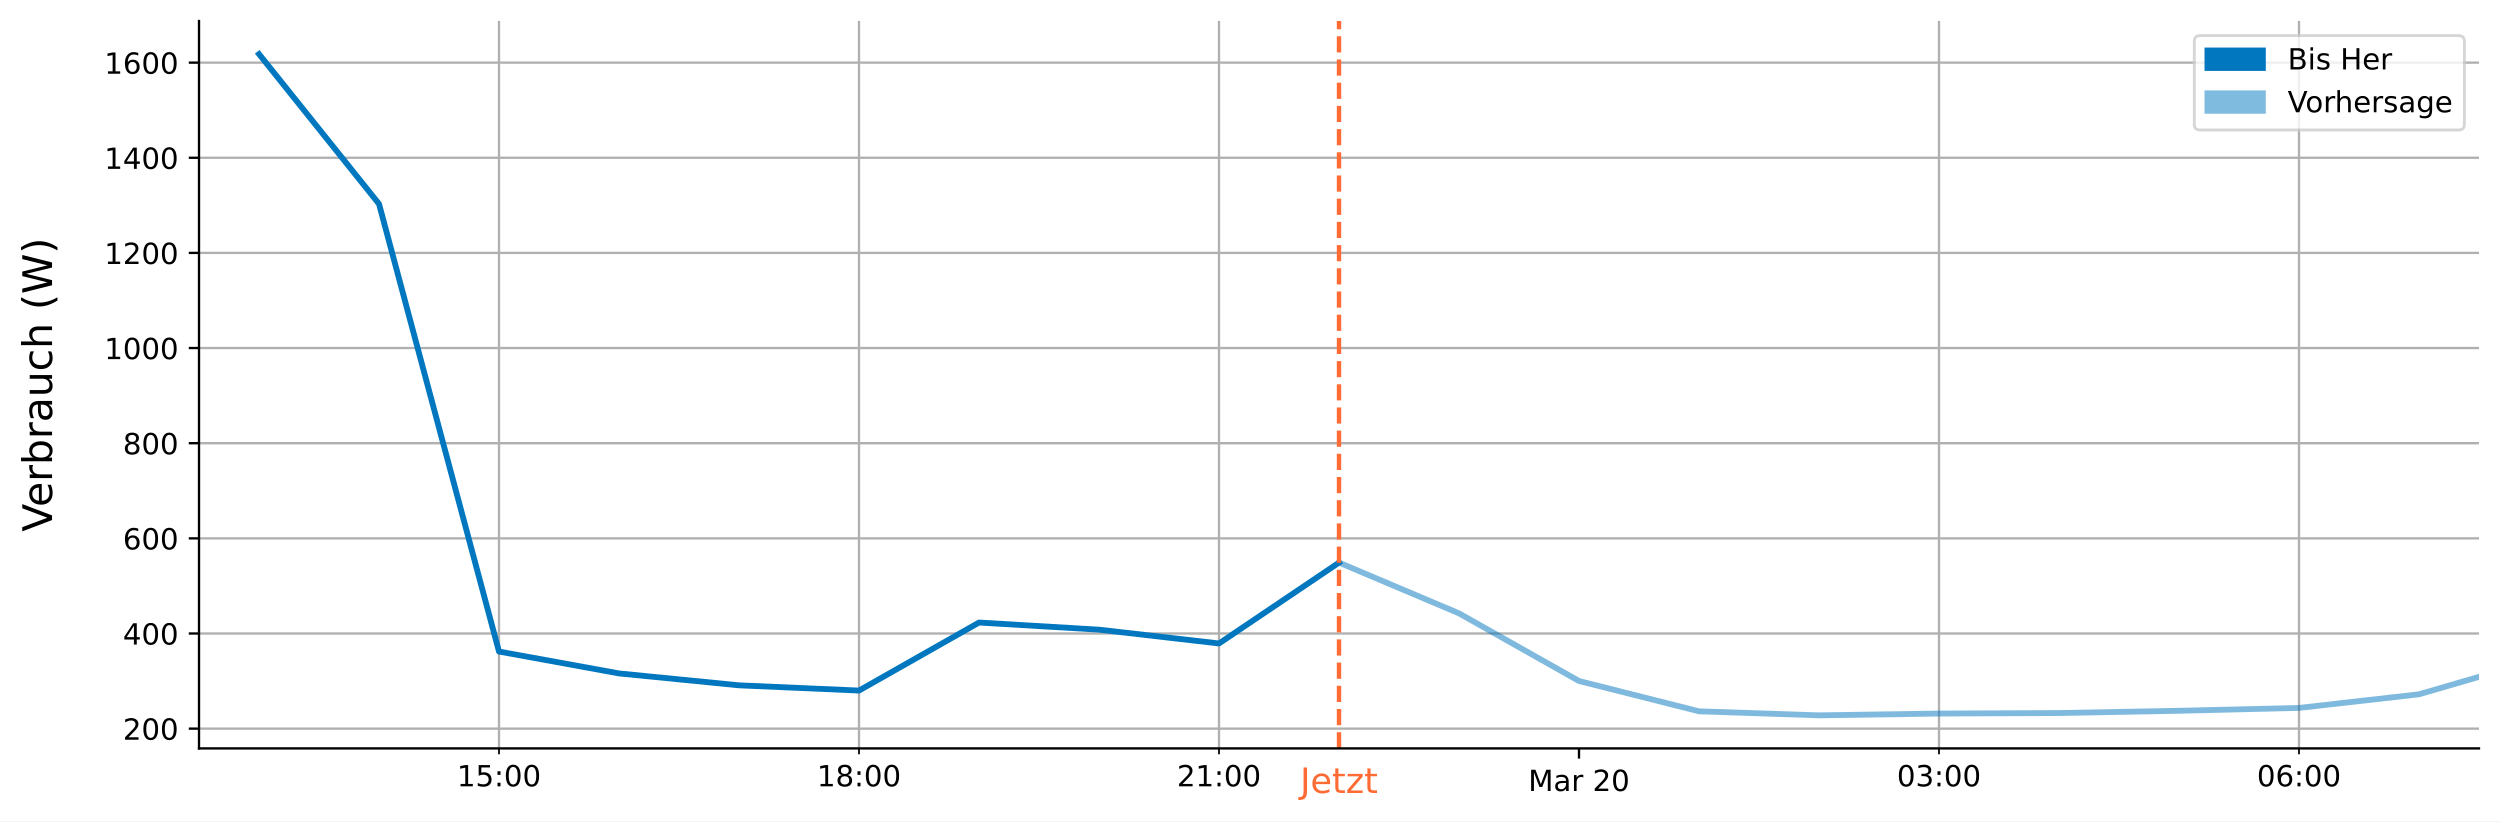
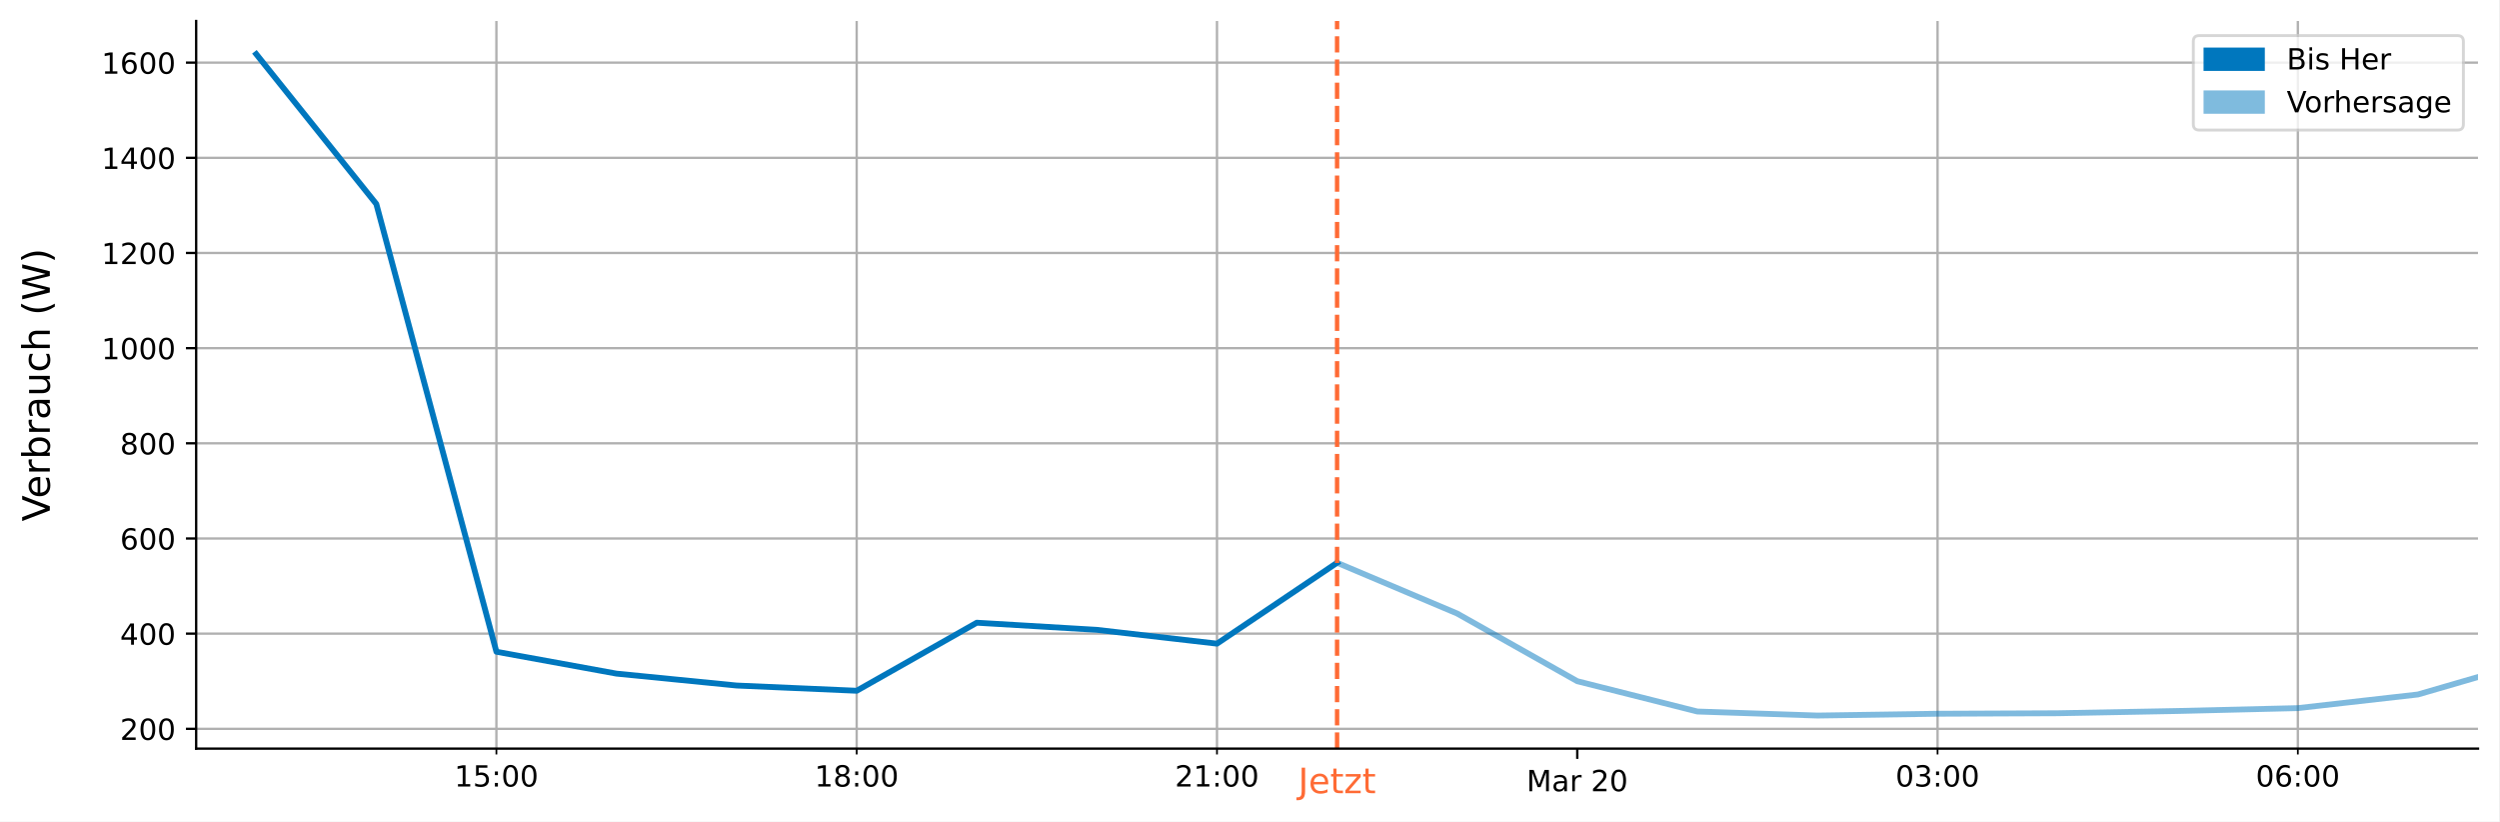
- <svg xmlns="http://www.w3.org/2000/svg" xmlns:xlink="http://www.w3.org/1999/xlink" width="856.739pt" height="281.448pt" viewBox="0 0 856.739 281.448" version="1.1">
+ <svg xmlns="http://www.w3.org/2000/svg" xmlns:xlink="http://www.w3.org/1999/xlink" width="856.492pt" height="281.448pt" viewBox="0 0 856.492 281.448" version="1.1">
  <defs>
    <style type="text/css">*{stroke-linejoin: round; stroke-linecap: butt}</style>
  </defs>
  <g id="figure_1">
    <g id="patch_1">
-       <path d="M 0 281.448  L 856.739 281.448  L 856.739 0  L 0 0  z " style="fill: #ffffff" />
+       <path d="M 0 281.448  L 856.492 281.448  L 856.492 0  L 0 0  z " style="fill: #ffffff" />
    </g>
    <g id="axes_1">
      <g id="patch_2">
-         <path d="M 68.199 256.476  L 849.539 256.476  L 849.539 7.2  L 68.199 7.2  z " style="fill: #ffffff" />
+         <path d="M 67.232 256.476  L 849.292 256.476  L 849.292 7.2  L 67.232 7.2  z " style="fill: #ffffff" />
      </g>
      <g id="matplotlib.axis_1">
        <g id="xtick_1">
          <g id="line2d_1">
            <defs>
-               <path id="m1401cdac8c" d="M 0 0  L 0 3.5  " style="stroke: #000000; stroke-width: 0.8" />
-             </defs>
-             <g>
-               <use xlink:href="#m1401cdac8c" x="541.116" y="256.476" style="stroke: #000000; stroke-width: 0.8" />
+               <path id="m8477ac4604" d="M 0 0  L 0 3.5  " style="stroke: #000000; stroke-width: 0.8" />
+             </defs>
+             <g>
+               <use xlink:href="#m8477ac4604" x="540.584" y="256.476" style="stroke: #000000; stroke-width: 0.8" />
            </g>
          </g>
          <g id="text_1">
-             <g transform="translate(523.7305 271.074) scale(0.1 -0.1)">
+             <g transform="translate(523.1985 271.074) scale(0.1 -0.1)">
              <defs>
                <path id="DejaVuSans-4d" d="M 628 4666  L 1569 4666  L 2759 1491  L 3956 4666  L 4897 4666  L 4897 0  L 4281 0  L 4281 4097  L 3078 897  L 2444 897  L 1241 4097  L 1241 0  L 628 0  L 628 4666  z " transform="scale(0.015625)" />
                <path id="DejaVuSans-61" d="M 2194 1759  Q 1497 1759 1228 1600  Q 959 1441 959 1056  Q 959 750 1161 570  Q 1363 391 1709 391  Q 2188 391 2477 730  Q 2766 1069 2766 1631  L 2766 1759  L 2194 1759  z M 3341 1997  L 3341 0  L 2766 0  L 2766 531  Q 2569 213 2275 61  Q 1981 -91 1556 -91  Q 1019 -91 701 211  Q 384 513 384 1019  Q 384 1609 779 1909  Q 1175 2209 1959 2209  L 2766 2209  L 2766 2266  Q 2766 2663 2505 2880  Q 2244 3097 1772 3097  Q 1472 3097 1187 3025  Q 903 2953 641 2809  L 641 3341  Q 956 3463 1253 3523  Q 1550 3584 1831 3584  Q 2591 3584 2966 3190  Q 3341 2797 3341 1997  z " transform="scale(0.015625)" />
                <path id="DejaVuSans-72" d="M 2631 2963  Q 2534 3019 2420 3045  Q 2306 3072 2169 3072  Q 1681 3072 1420 2755  Q 1159 2438 1159 1844  L 1159 0  L 581 0  L 581 3500  L 1159 3500  L 1159 2956  Q 1341 3275 1631 3429  Q 1922 3584 2338 3584  Q 2397 3584 2469 3576  Q 2541 3569 2628 3553  L 2631 2963  z " transform="scale(0.015625)" />
                <path id="DejaVuSans-20" transform="scale(0.015625)" />
                <path id="DejaVuSans-32" d="M 1228 531  L 3431 531  L 3431 0  L 469 0  L 469 531  Q 828 903 1448 1529  Q 2069 2156 2228 2338  Q 2531 2678 2651 2914  Q 2772 3150 2772 3378  Q 2772 3750 2511 3984  Q 2250 4219 1831 4219  Q 1534 4219 1204 4116  Q 875 4013 500 3803  L 500 4441  Q 881 4594 1212 4672  Q 1544 4750 1819 4750  Q 2544 4750 2975 4387  Q 3406 4025 3406 3419  Q 3406 3131 3298 2873  Q 3191 2616 2906 2266  Q 2828 2175 2409 1742  Q 1991 1309 1228 531  z " transform="scale(0.015625)" />
                <path id="DejaVuSans-30" d="M 2034 4250  Q 1547 4250 1301 3770  Q 1056 3291 1056 2328  Q 1056 1369 1301 889  Q 1547 409 2034 409  Q 2525 409 2770 889  Q 3016 1369 3016 2328  Q 3016 3291 2770 3770  Q 2525 4250 2034 4250  z M 2034 4750  Q 2819 4750 3233 4129  Q 3647 3509 3647 2328  Q 3647 1150 3233 529  Q 2819 -91 2034 -91  Q 1250 -91 836 529  Q 422 1150 422 2328  Q 422 3509 836 4129  Q 1250 4750 2034 4750  z " transform="scale(0.015625)" />
              </defs>
              <use xlink:href="#DejaVuSans-4d" />
              <use xlink:href="#DejaVuSans-61" x="86.279" />
              <use xlink:href="#DejaVuSans-72" x="147.559" />
              <use xlink:href="#DejaVuSans-20" x="188.672" />
              <use xlink:href="#DejaVuSans-32" x="220.459" />
              <use xlink:href="#DejaVuSans-30" x="284.082" />
            </g>
          </g>
        </g>
        <g id="xtick_2">
          <g id="line2d_2">
-             <path d="M 171.007 256.476  L 171.007 7.2  " clip-path="url(#pba9320e046)" style="fill: none; stroke: #b0b0b0; stroke-width: 0.8; stroke-linecap: square" />
+             <path d="M 170.134 256.476  L 170.134 7.2  " clip-path="url(#p60d59c1a30)" style="fill: none; stroke: #b0b0b0; stroke-width: 0.8; stroke-linecap: square" />
          </g>
          <g id="line2d_3">
            <defs>
-               <path id="mb13da48b11" d="M 0 0  L 0 2  " style="stroke: #000000; stroke-width: 0.6" />
-             </defs>
-             <g>
-               <use xlink:href="#mb13da48b11" x="171.007" y="256.476" style="stroke: #000000; stroke-width: 0.6" />
+               <path id="ma0e4cde3f5" d="M 0 0  L 0 2  " style="stroke: #000000; stroke-width: 0.6" />
+             </defs>
+             <g>
+               <use xlink:href="#ma0e4cde3f5" x="170.134" y="256.476" style="stroke: #000000; stroke-width: 0.6" />
            </g>
          </g>
          <g id="text_2">
-             <g transform="translate(156.5979 269.474) scale(0.1 -0.1)">
+             <g transform="translate(155.7248 269.474) scale(0.1 -0.1)">
              <defs>
                <path id="DejaVuSans-31" d="M 794 531  L 1825 531  L 1825 4091  L 703 3866  L 703 4441  L 1819 4666  L 2450 4666  L 2450 531  L 3481 531  L 3481 0  L 794 0  L 794 531  z " transform="scale(0.015625)" />
                <path id="DejaVuSans-35" d="M 691 4666  L 3169 4666  L 3169 4134  L 1269 4134  L 1269 2991  Q 1406 3038 1543 3061  Q 1681 3084 1819 3084  Q 2600 3084 3056 2656  Q 3513 2228 3513 1497  Q 3513 744 3044 326  Q 2575 -91 1722 -91  Q 1428 -91 1123 -41  Q 819 9 494 109  L 494 744  Q 775 591 1075 516  Q 1375 441 1709 441  Q 2250 441 2565 725  Q 2881 1009 2881 1497  Q 2881 1984 2565 2268  Q 2250 2553 1709 2553  Q 1456 2553 1204 2497  Q 953 2441 691 2322  L 691 4666  z " transform="scale(0.015625)" />
                <path id="DejaVuSans-3a" d="M 750 794  L 1409 794  L 1409 0  L 750 0  L 750 794  z M 750 3309  L 1409 3309  L 1409 2516  L 750 2516  L 750 3309  z " transform="scale(0.015625)" />
              </defs>
              <use xlink:href="#DejaVuSans-31" />
              <use xlink:href="#DejaVuSans-35" x="63.623" />
              <use xlink:href="#DejaVuSans-3a" x="127.246" />
              <use xlink:href="#DejaVuSans-30" x="160.938" />
              <use xlink:href="#DejaVuSans-30" x="224.561" />
            </g>
          </g>
        </g>
        <g id="xtick_3">
          <g id="line2d_4">
-             <path d="M 294.377 256.476  L 294.377 7.2  " clip-path="url(#pba9320e046)" style="fill: none; stroke: #b0b0b0; stroke-width: 0.8; stroke-linecap: square" />
+             <path d="M 293.617 256.476  L 293.617 7.2  " clip-path="url(#p60d59c1a30)" style="fill: none; stroke: #b0b0b0; stroke-width: 0.8; stroke-linecap: square" />
          </g>
          <g id="line2d_5">
            <g>
-               <use xlink:href="#mb13da48b11" x="294.377" y="256.476" style="stroke: #000000; stroke-width: 0.6" />
+               <use xlink:href="#ma0e4cde3f5" x="293.617" y="256.476" style="stroke: #000000; stroke-width: 0.6" />
            </g>
          </g>
          <g id="text_3">
-             <g transform="translate(279.9674 269.474) scale(0.1 -0.1)">
+             <g transform="translate(279.208 269.474) scale(0.1 -0.1)">
              <defs>
                <path id="DejaVuSans-38" d="M 2034 2216  Q 1584 2216 1326 1975  Q 1069 1734 1069 1313  Q 1069 891 1326 650  Q 1584 409 2034 409  Q 2484 409 2743 651  Q 3003 894 3003 1313  Q 3003 1734 2745 1975  Q 2488 2216 2034 2216  z M 1403 2484  Q 997 2584 770 2862  Q 544 3141 544 3541  Q 544 4100 942 4425  Q 1341 4750 2034 4750  Q 2731 4750 3128 4425  Q 3525 4100 3525 3541  Q 3525 3141 3298 2862  Q 3072 2584 2669 2484  Q 3125 2378 3379 2068  Q 3634 1759 3634 1313  Q 3634 634 3220 271  Q 2806 -91 2034 -91  Q 1263 -91 848 271  Q 434 634 434 1313  Q 434 1759 690 2068  Q 947 2378 1403 2484  z M 1172 3481  Q 1172 3119 1398 2916  Q 1625 2713 2034 2713  Q 2441 2713 2670 2916  Q 2900 3119 2900 3481  Q 2900 3844 2670 4047  Q 2441 4250 2034 4250  Q 1625 4250 1398 4047  Q 1172 3844 1172 3481  z " transform="scale(0.015625)" />
              </defs>
              <use xlink:href="#DejaVuSans-31" />
              <use xlink:href="#DejaVuSans-38" x="63.623" />
              <use xlink:href="#DejaVuSans-3a" x="127.246" />
              <use xlink:href="#DejaVuSans-30" x="160.938" />
              <use xlink:href="#DejaVuSans-30" x="224.561" />
            </g>
          </g>
        </g>
        <g id="xtick_4">
          <g id="line2d_6">
-             <path d="M 417.746 256.476  L 417.746 7.2  " clip-path="url(#pba9320e046)" style="fill: none; stroke: #b0b0b0; stroke-width: 0.8; stroke-linecap: square" />
+             <path d="M 417.101 256.476  L 417.101 7.2  " clip-path="url(#p60d59c1a30)" style="fill: none; stroke: #b0b0b0; stroke-width: 0.8; stroke-linecap: square" />
          </g>
          <g id="line2d_7">
            <g>
-               <use xlink:href="#mb13da48b11" x="417.746" y="256.476" style="stroke: #000000; stroke-width: 0.6" />
+               <use xlink:href="#ma0e4cde3f5" x="417.101" y="256.476" style="stroke: #000000; stroke-width: 0.6" />
            </g>
          </g>
          <g id="text_4">
-             <g transform="translate(403.3368 269.474) scale(0.1 -0.1)">
+             <g transform="translate(402.6911 269.474) scale(0.1 -0.1)">
              <use xlink:href="#DejaVuSans-32" />
              <use xlink:href="#DejaVuSans-31" x="63.623" />
              <use xlink:href="#DejaVuSans-3a" x="127.246" />
              <use xlink:href="#DejaVuSans-30" x="160.938" />
              <use xlink:href="#DejaVuSans-30" x="224.561" />
            </g>
          </g>
        </g>
        <g id="xtick_5">
          <g id="line2d_8">
-             <path d="M 664.485 256.476  L 664.485 7.2  " clip-path="url(#pba9320e046)" style="fill: none; stroke: #b0b0b0; stroke-width: 0.8; stroke-linecap: square" />
+             <path d="M 664.067 256.476  L 664.067 7.2  " clip-path="url(#p60d59c1a30)" style="fill: none; stroke: #b0b0b0; stroke-width: 0.8; stroke-linecap: square" />
          </g>
          <g id="line2d_9">
            <g>
-               <use xlink:href="#mb13da48b11" x="664.485" y="256.476" style="stroke: #000000; stroke-width: 0.6" />
+               <use xlink:href="#ma0e4cde3f5" x="664.067" y="256.476" style="stroke: #000000; stroke-width: 0.6" />
            </g>
          </g>
          <g id="text_5">
-             <g transform="translate(650.0758 269.474) scale(0.1 -0.1)">
+             <g transform="translate(649.6575 269.474) scale(0.1 -0.1)">
              <defs>
                <path id="DejaVuSans-33" d="M 2597 2516  Q 3050 2419 3304 2112  Q 3559 1806 3559 1356  Q 3559 666 3084 287  Q 2609 -91 1734 -91  Q 1441 -91 1130 -33  Q 819 25 488 141  L 488 750  Q 750 597 1062 519  Q 1375 441 1716 441  Q 2309 441 2620 675  Q 2931 909 2931 1356  Q 2931 1769 2642 2001  Q 2353 2234 1838 2234  L 1294 2234  L 1294 2753  L 1863 2753  Q 2328 2753 2575 2939  Q 2822 3125 2822 3475  Q 2822 3834 2567 4026  Q 2313 4219 1838 4219  Q 1578 4219 1281 4162  Q 984 4106 628 3988  L 628 4550  Q 988 4650 1302 4700  Q 1616 4750 1894 4750  Q 2613 4750 3031 4423  Q 3450 4097 3450 3541  Q 3450 3153 3228 2886  Q 3006 2619 2597 2516  z " transform="scale(0.015625)" />
              </defs>
              <use xlink:href="#DejaVuSans-30" />
              <use xlink:href="#DejaVuSans-33" x="63.623" />
              <use xlink:href="#DejaVuSans-3a" x="127.246" />
              <use xlink:href="#DejaVuSans-30" x="160.938" />
              <use xlink:href="#DejaVuSans-30" x="224.561" />
            </g>
          </g>
        </g>
        <g id="xtick_6">
          <g id="line2d_10">
-             <path d="M 787.855 256.476  L 787.855 7.2  " clip-path="url(#pba9320e046)" style="fill: none; stroke: #b0b0b0; stroke-width: 0.8; stroke-linecap: square" />
+             <path d="M 787.55 256.476  L 787.55 7.2  " clip-path="url(#p60d59c1a30)" style="fill: none; stroke: #b0b0b0; stroke-width: 0.8; stroke-linecap: square" />
          </g>
          <g id="line2d_11">
            <g>
-               <use xlink:href="#mb13da48b11" x="787.855" y="256.476" style="stroke: #000000; stroke-width: 0.6" />
+               <use xlink:href="#ma0e4cde3f5" x="787.55" y="256.476" style="stroke: #000000; stroke-width: 0.6" />
            </g>
          </g>
          <g id="text_6">
-             <g transform="translate(773.4453 269.474) scale(0.1 -0.1)">
+             <g transform="translate(773.1406 269.474) scale(0.1 -0.1)">
              <defs>
                <path id="DejaVuSans-36" d="M 2113 2584  Q 1688 2584 1439 2293  Q 1191 2003 1191 1497  Q 1191 994 1439 701  Q 1688 409 2113 409  Q 2538 409 2786 701  Q 3034 994 3034 1497  Q 3034 2003 2786 2293  Q 2538 2584 2113 2584  z M 3366 4563  L 3366 3988  Q 3128 4100 2886 4159  Q 2644 4219 2406 4219  Q 1781 4219 1451 3797  Q 1122 3375 1075 2522  Q 1259 2794 1537 2939  Q 1816 3084 2150 3084  Q 2853 3084 3261 2657  Q 3669 2231 3669 1497  Q 3669 778 3244 343  Q 2819 -91 2113 -91  Q 1303 -91 875 529  Q 447 1150 447 2328  Q 447 3434 972 4092  Q 1497 4750 2381 4750  Q 2619 4750 2861 4703  Q 3103 4656 3366 4563  z " transform="scale(0.015625)" />
              </defs>
              <use xlink:href="#DejaVuSans-30" />
              <use xlink:href="#DejaVuSans-36" x="63.623" />
              <use xlink:href="#DejaVuSans-3a" x="127.246" />
              <use xlink:href="#DejaVuSans-30" x="160.938" />
              <use xlink:href="#DejaVuSans-30" x="224.561" />
            </g>
          </g>
        </g>
      </g>
      <g id="matplotlib.axis_2">
        <g id="ytick_1">
          <g id="line2d_12">
-             <path d="M 68.199 249.694  L 849.539 249.694  " clip-path="url(#pba9320e046)" style="fill: none; stroke: #b0b0b0; stroke-width: 0.8; stroke-linecap: square" />
+             <path d="M 67.232 249.694  L 849.292 249.694  " clip-path="url(#p60d59c1a30)" style="fill: none; stroke: #b0b0b0; stroke-width: 0.8; stroke-linecap: square" />
          </g>
          <g id="line2d_13">
            <defs>
-               <path id="m5e7cf101d6" d="M 0 0  L -3.5 0  " style="stroke: #000000; stroke-width: 0.8" />
-             </defs>
-             <g>
-               <use xlink:href="#m5e7cf101d6" x="68.199" y="249.694" style="stroke: #000000; stroke-width: 0.8" />
+               <path id="m384b9080c5" d="M 0 0  L -3.5 0  " style="stroke: #000000; stroke-width: 0.8" />
+             </defs>
+             <g>
+               <use xlink:href="#m384b9080c5" x="67.232" y="249.694" style="stroke: #000000; stroke-width: 0.8" />
            </g>
          </g>
          <g id="text_7">
-             <g transform="translate(42.11187 253.4931) scale(0.1 -0.1)">
+             <g transform="translate(41.14406 253.4931) scale(0.1 -0.1)">
              <use xlink:href="#DejaVuSans-32" />
              <use xlink:href="#DejaVuSans-30" x="63.623" />
              <use xlink:href="#DejaVuSans-30" x="127.246" />
            </g>
          </g>
        </g>
        <g id="ytick_2">
          <g id="line2d_14">
-             <path d="M 68.199 217.09  L 849.539 217.09  " clip-path="url(#pba9320e046)" style="fill: none; stroke: #b0b0b0; stroke-width: 0.8; stroke-linecap: square" />
+             <path d="M 67.232 217.09  L 849.292 217.09  " clip-path="url(#p60d59c1a30)" style="fill: none; stroke: #b0b0b0; stroke-width: 0.8; stroke-linecap: square" />
          </g>
          <g id="line2d_15">
            <g>
-               <use xlink:href="#m5e7cf101d6" x="68.199" y="217.09" style="stroke: #000000; stroke-width: 0.8" />
+               <use xlink:href="#m384b9080c5" x="67.232" y="217.09" style="stroke: #000000; stroke-width: 0.8" />
            </g>
          </g>
          <g id="text_8">
-             <g transform="translate(42.11187 220.889) scale(0.1 -0.1)">
+             <g transform="translate(41.14406 220.889) scale(0.1 -0.1)">
              <defs>
                <path id="DejaVuSans-34" d="M 2419 4116  L 825 1625  L 2419 1625  L 2419 4116  z M 2253 4666  L 3047 4666  L 3047 1625  L 3713 1625  L 3713 1100  L 3047 1100  L 3047 0  L 2419 0  L 2419 1100  L 313 1100  L 313 1709  L 2253 4666  z " transform="scale(0.015625)" />
              </defs>
              <use xlink:href="#DejaVuSans-34" />
              <use xlink:href="#DejaVuSans-30" x="63.623" />
              <use xlink:href="#DejaVuSans-30" x="127.246" />
            </g>
          </g>
        </g>
        <g id="ytick_3">
          <g id="line2d_16">
-             <path d="M 68.199 184.486  L 849.539 184.486  " clip-path="url(#pba9320e046)" style="fill: none; stroke: #b0b0b0; stroke-width: 0.8; stroke-linecap: square" />
+             <path d="M 67.232 184.486  L 849.292 184.486  " clip-path="url(#p60d59c1a30)" style="fill: none; stroke: #b0b0b0; stroke-width: 0.8; stroke-linecap: square" />
          </g>
          <g id="line2d_17">
            <g>
-               <use xlink:href="#m5e7cf101d6" x="68.199" y="184.486" style="stroke: #000000; stroke-width: 0.8" />
+               <use xlink:href="#m384b9080c5" x="67.232" y="184.486" style="stroke: #000000; stroke-width: 0.8" />
            </g>
          </g>
          <g id="text_9">
-             <g transform="translate(42.11187 188.2849) scale(0.1 -0.1)">
+             <g transform="translate(41.14406 188.2849) scale(0.1 -0.1)">
              <use xlink:href="#DejaVuSans-36" />
              <use xlink:href="#DejaVuSans-30" x="63.623" />
              <use xlink:href="#DejaVuSans-30" x="127.246" />
            </g>
          </g>
        </g>
        <g id="ytick_4">
          <g id="line2d_18">
-             <path d="M 68.199 151.882  L 849.539 151.882  " clip-path="url(#pba9320e046)" style="fill: none; stroke: #b0b0b0; stroke-width: 0.8; stroke-linecap: square" />
+             <path d="M 67.232 151.882  L 849.292 151.882  " clip-path="url(#p60d59c1a30)" style="fill: none; stroke: #b0b0b0; stroke-width: 0.8; stroke-linecap: square" />
          </g>
          <g id="line2d_19">
            <g>
-               <use xlink:href="#m5e7cf101d6" x="68.199" y="151.882" style="stroke: #000000; stroke-width: 0.8" />
+               <use xlink:href="#m384b9080c5" x="67.232" y="151.882" style="stroke: #000000; stroke-width: 0.8" />
            </g>
          </g>
          <g id="text_10">
-             <g transform="translate(42.11187 155.6807) scale(0.1 -0.1)">
+             <g transform="translate(41.14406 155.6807) scale(0.1 -0.1)">
              <use xlink:href="#DejaVuSans-38" />
              <use xlink:href="#DejaVuSans-30" x="63.623" />
              <use xlink:href="#DejaVuSans-30" x="127.246" />
            </g>
          </g>
        </g>
        <g id="ytick_5">
          <g id="line2d_20">
-             <path d="M 68.199 119.277  L 849.539 119.277  " clip-path="url(#pba9320e046)" style="fill: none; stroke: #b0b0b0; stroke-width: 0.8; stroke-linecap: square" />
+             <path d="M 67.232 119.277  L 849.292 119.277  " clip-path="url(#p60d59c1a30)" style="fill: none; stroke: #b0b0b0; stroke-width: 0.8; stroke-linecap: square" />
          </g>
          <g id="line2d_21">
            <g>
-               <use xlink:href="#m5e7cf101d6" x="68.199" y="119.277" style="stroke: #000000; stroke-width: 0.8" />
+               <use xlink:href="#m384b9080c5" x="67.232" y="119.277" style="stroke: #000000; stroke-width: 0.8" />
            </g>
          </g>
          <g id="text_11">
-             <g transform="translate(35.74938 123.0766) scale(0.1 -0.1)">
+             <g transform="translate(34.78156 123.0766) scale(0.1 -0.1)">
              <use xlink:href="#DejaVuSans-31" />
              <use xlink:href="#DejaVuSans-30" x="63.623" />
              <use xlink:href="#DejaVuSans-30" x="127.246" />
              <use xlink:href="#DejaVuSans-30" x="190.869" />
            </g>
          </g>
        </g>
        <g id="ytick_6">
          <g id="line2d_22">
-             <path d="M 68.199 86.673  L 849.539 86.673  " clip-path="url(#pba9320e046)" style="fill: none; stroke: #b0b0b0; stroke-width: 0.8; stroke-linecap: square" />
+             <path d="M 67.232 86.673  L 849.292 86.673  " clip-path="url(#p60d59c1a30)" style="fill: none; stroke: #b0b0b0; stroke-width: 0.8; stroke-linecap: square" />
          </g>
          <g id="line2d_23">
            <g>
-               <use xlink:href="#m5e7cf101d6" x="68.199" y="86.673" style="stroke: #000000; stroke-width: 0.8" />
+               <use xlink:href="#m384b9080c5" x="67.232" y="86.673" style="stroke: #000000; stroke-width: 0.8" />
            </g>
          </g>
          <g id="text_12">
-             <g transform="translate(35.74938 90.47252) scale(0.1 -0.1)">
+             <g transform="translate(34.78156 90.47252) scale(0.1 -0.1)">
              <use xlink:href="#DejaVuSans-31" />
              <use xlink:href="#DejaVuSans-32" x="63.623" />
              <use xlink:href="#DejaVuSans-30" x="127.246" />
              <use xlink:href="#DejaVuSans-30" x="190.869" />
            </g>
          </g>
        </g>
        <g id="ytick_7">
          <g id="line2d_24">
-             <path d="M 68.199 54.069  L 849.539 54.069  " clip-path="url(#pba9320e046)" style="fill: none; stroke: #b0b0b0; stroke-width: 0.8; stroke-linecap: square" />
+             <path d="M 67.232 54.069  L 849.292 54.069  " clip-path="url(#p60d59c1a30)" style="fill: none; stroke: #b0b0b0; stroke-width: 0.8; stroke-linecap: square" />
          </g>
          <g id="line2d_25">
            <g>
-               <use xlink:href="#m5e7cf101d6" x="68.199" y="54.069" style="stroke: #000000; stroke-width: 0.8" />
+               <use xlink:href="#m384b9080c5" x="67.232" y="54.069" style="stroke: #000000; stroke-width: 0.8" />
            </g>
          </g>
          <g id="text_13">
-             <g transform="translate(35.74938 57.86841) scale(0.1 -0.1)">
+             <g transform="translate(34.78156 57.86841) scale(0.1 -0.1)">
              <use xlink:href="#DejaVuSans-31" />
              <use xlink:href="#DejaVuSans-34" x="63.623" />
              <use xlink:href="#DejaVuSans-30" x="127.246" />
              <use xlink:href="#DejaVuSans-30" x="190.869" />
            </g>
          </g>
        </g>
        <g id="ytick_8">
          <g id="line2d_26">
-             <path d="M 68.199 21.465  L 849.539 21.465  " clip-path="url(#pba9320e046)" style="fill: none; stroke: #b0b0b0; stroke-width: 0.8; stroke-linecap: square" />
+             <path d="M 67.232 21.465  L 849.292 21.465  " clip-path="url(#p60d59c1a30)" style="fill: none; stroke: #b0b0b0; stroke-width: 0.8; stroke-linecap: square" />
          </g>
          <g id="line2d_27">
            <g>
-               <use xlink:href="#m5e7cf101d6" x="68.199" y="21.465" style="stroke: #000000; stroke-width: 0.8" />
+               <use xlink:href="#m384b9080c5" x="67.232" y="21.465" style="stroke: #000000; stroke-width: 0.8" />
            </g>
          </g>
          <g id="text_14">
-             <g transform="translate(35.74938 25.26429) scale(0.1 -0.1)">
+             <g transform="translate(34.78156 25.26429) scale(0.1 -0.1)">
              <use xlink:href="#DejaVuSans-31" />
              <use xlink:href="#DejaVuSans-36" x="63.623" />
              <use xlink:href="#DejaVuSans-30" x="127.246" />
              <use xlink:href="#DejaVuSans-30" x="190.869" />
            </g>
          </g>
        </g>
        <g id="text_15">
-           <g transform="translate(17.83781 182.2093) rotate(-90) scale(0.14 -0.14)">
+           <g transform="translate(17.07797 178.6114) rotate(-90) scale(0.13 -0.13)">
            <defs>
              <path id="DejaVuSans-56" d="M 1831 0  L 50 4666  L 709 4666  L 2188 738  L 3669 4666  L 4325 4666  L 2547 0  L 1831 0  z " transform="scale(0.015625)" />
              <path id="DejaVuSans-65" d="M 3597 1894  L 3597 1613  L 953 1613  Q 991 1019 1311 708  Q 1631 397 2203 397  Q 2534 397 2845 478  Q 3156 559 3463 722  L 3463 178  Q 3153 47 2828 -22  Q 2503 -91 2169 -91  Q 1331 -91 842 396  Q 353 884 353 1716  Q 353 2575 817 3079  Q 1281 3584 2069 3584  Q 2775 3584 3186 3129  Q 3597 2675 3597 1894  z M 3022 2063  Q 3016 2534 2758 2815  Q 2500 3097 2075 3097  Q 1594 3097 1305 2825  Q 1016 2553 972 2059  L 3022 2063  z " transform="scale(0.015625)" />
              <path id="DejaVuSans-62" d="M 3116 1747  Q 3116 2381 2855 2742  Q 2594 3103 2138 3103  Q 1681 3103 1420 2742  Q 1159 2381 1159 1747  Q 1159 1113 1420 752  Q 1681 391 2138 391  Q 2594 391 2855 752  Q 3116 1113 3116 1747  z M 1159 2969  Q 1341 3281 1617 3432  Q 1894 3584 2278 3584  Q 2916 3584 3314 3078  Q 3713 2572 3713 1747  Q 3713 922 3314 415  Q 2916 -91 2278 -91  Q 1894 -91 1617 61  Q 1341 213 1159 525  L 1159 0  L 581 0  L 581 4863  L 1159 4863  L 1159 2969  z " transform="scale(0.015625)" />
              <path id="DejaVuSans-75" d="M 544 1381  L 544 3500  L 1119 3500  L 1119 1403  Q 1119 906 1312 657  Q 1506 409 1894 409  Q 2359 409 2629 706  Q 2900 1003 2900 1516  L 2900 3500  L 3475 3500  L 3475 0  L 2900 0  L 2900 538  Q 2691 219 2414 64  Q 2138 -91 1772 -91  Q 1169 -91 856 284  Q 544 659 544 1381  z M 1991 3584  L 1991 3584  z " transform="scale(0.015625)" />
              <path id="DejaVuSans-63" d="M 3122 3366  L 3122 2828  Q 2878 2963 2633 3030  Q 2388 3097 2138 3097  Q 1578 3097 1268 2742  Q 959 2388 959 1747  Q 959 1106 1268 751  Q 1578 397 2138 397  Q 2388 397 2633 464  Q 2878 531 3122 666  L 3122 134  Q 2881 22 2623 -34  Q 2366 -91 2075 -91  Q 1284 -91 818 406  Q 353 903 353 1747  Q 353 2603 823 3093  Q 1294 3584 2113 3584  Q 2378 3584 2631 3529  Q 2884 3475 3122 3366  z " transform="scale(0.015625)" />
              <path id="DejaVuSans-68" d="M 3513 2113  L 3513 0  L 2938 0  L 2938 2094  Q 2938 2591 2744 2837  Q 2550 3084 2163 3084  Q 1697 3084 1428 2787  Q 1159 2491 1159 1978  L 1159 0  L 581 0  L 581 4863  L 1159 4863  L 1159 2956  Q 1366 3272 1645 3428  Q 1925 3584 2291 3584  Q 2894 3584 3203 3211  Q 3513 2838 3513 2113  z " transform="scale(0.015625)" />
              <path id="DejaVuSans-28" d="M 1984 4856  Q 1566 4138 1362 3434  Q 1159 2731 1159 2009  Q 1159 1288 1364 580  Q 1569 -128 1984 -844  L 1484 -844  Q 1016 -109 783 600  Q 550 1309 550 2009  Q 550 2706 781 3412  Q 1013 4119 1484 4856  L 1984 4856  z " transform="scale(0.015625)" />
              <path id="DejaVuSans-57" d="M 213 4666  L 850 4666  L 1831 722  L 2809 4666  L 3519 4666  L 4500 722  L 5478 4666  L 6119 4666  L 4947 0  L 4153 0  L 3169 4050  L 2175 0  L 1381 0  L 213 4666  z " transform="scale(0.015625)" />
              <path id="DejaVuSans-29" d="M 513 4856  L 1013 4856  Q 1481 4119 1714 3412  Q 1947 2706 1947 2009  Q 1947 1309 1714 600  Q 1481 -109 1013 -844  L 513 -844  Q 928 -128 1133 580  Q 1338 1288 1338 2009  Q 1338 2731 1133 3434  Q 928 4138 513 4856  z " transform="scale(0.015625)" />
            </defs>
            <use xlink:href="#DejaVuSans-56" />
            <use xlink:href="#DejaVuSans-65" x="60.658" />
            <use xlink:href="#DejaVuSans-72" x="122.182" />
            <use xlink:href="#DejaVuSans-62" x="163.295" />
            <use xlink:href="#DejaVuSans-72" x="226.771" />
            <use xlink:href="#DejaVuSans-61" x="267.885" />
            <use xlink:href="#DejaVuSans-75" x="329.164" />
            <use xlink:href="#DejaVuSans-63" x="392.543" />
            <use xlink:href="#DejaVuSans-68" x="447.523" />
            <use xlink:href="#DejaVuSans-20" x="510.902" />
            <use xlink:href="#DejaVuSans-28" x="542.689" />
            <use xlink:href="#DejaVuSans-57" x="581.703" />
            <use xlink:href="#DejaVuSans-29" x="680.58" />
          </g>
        </g>
      </g>
      <g id="line2d_28">
-         <path d="M 88.761 18.531  L 129.884 69.882  L 171.007 223.285  L 212.13 230.783  L 253.254 234.859  L 294.377 236.652  L 335.5 213.34  L 376.623 215.786  L 417.746 220.513  L 458.869 192.8  " clip-path="url(#pba9320e046)" style="fill: none; stroke: #0077be; stroke-width: 2; stroke-linecap: square" />
+         <path d="M 87.812 18.531  L 128.973 69.882  L 170.134 223.285  L 211.295 230.783  L 252.456 234.859  L 293.617 236.652  L 334.778 213.34  L 375.939 215.786  L 417.101 220.513  L 458.262 192.8  " clip-path="url(#p60d59c1a30)" style="fill: none; stroke: #0077be; stroke-width: 2; stroke-linecap: square" />
      </g>
      <g id="line2d_29">
-         <path d="M 458.869 192.8  L 499.993 210.191  L 541.116 233.378  L 582.239 243.764  L 623.362 245.145  L 664.485 244.529  L 705.608 244.354  L 746.731 243.583  L 787.855 242.599  L 828.978 237.93  L 857.739 229.565  " clip-path="url(#pba9320e046)" style="fill: none; stroke: #0077be; stroke-opacity: 0.5; stroke-width: 2; stroke-linecap: square" />
+         <path d="M 458.262 192.8  L 499.423 210.191  L 540.584 233.378  L 581.745 243.764  L 622.906 245.145  L 664.067 244.529  L 705.228 244.354  L 746.389 243.583  L 787.55 242.599  L 828.711 237.93  L 857.492 229.567  " clip-path="url(#p60d59c1a30)" style="fill: none; stroke: #0077be; stroke-opacity: 0.5; stroke-width: 2; stroke-linecap: square" />
      </g>
      <g id="line2d_30">
-         <path d="M 458.869 256.476  L 458.869 7.2  " clip-path="url(#pba9320e046)" style="fill: none; stroke-dasharray: 5.55,2.4; stroke-dashoffset: 0; stroke: #ff6b35; stroke-width: 1.5" />
+         <path d="M 458.262 256.476  L 458.262 7.2  " clip-path="url(#p60d59c1a30)" style="fill: none; stroke-dasharray: 5.55,2.4; stroke-dashoffset: 0; stroke: #ff6b35; stroke-width: 1.5" />
      </g>
      <g id="patch_3">
-         <path d="M 68.199 256.476  L 68.199 7.2  " style="fill: none; stroke: #000000; stroke-width: 0.8; stroke-linejoin: miter; stroke-linecap: square" />
+         <path d="M 67.232 256.476  L 67.232 7.2  " style="fill: none; stroke: #000000; stroke-width: 0.8; stroke-linejoin: miter; stroke-linecap: square" />
      </g>
      <g id="patch_4">
-         <path d="M 68.199 256.476  L 849.539 256.476  " style="fill: none; stroke: #000000; stroke-width: 0.8; stroke-linejoin: miter; stroke-linecap: square" />
+         <path d="M 67.232 256.476  L 849.292 256.476  " style="fill: none; stroke: #000000; stroke-width: 0.8; stroke-linejoin: miter; stroke-linecap: square" />
      </g>
      <g id="text_16">
-         <g style="fill: #ff6b35" transform="translate(445.5541 271.752) scale(0.12 -0.12)">
+         <g style="fill: #ff6b35" transform="translate(444.9463 271.752) scale(0.12 -0.12)">
          <defs>
            <path id="DejaVuSans-4a" d="M 628 4666  L 1259 4666  L 1259 325  Q 1259 -519 939 -900  Q 619 -1281 -91 -1281  L -331 -1281  L -331 -750  L -134 -750  Q 284 -750 456 -515  Q 628 -281 628 325  L 628 4666  z " transform="scale(0.015625)" />
            <path id="DejaVuSans-74" d="M 1172 4494  L 1172 3500  L 2356 3500  L 2356 3053  L 1172 3053  L 1172 1153  Q 1172 725 1289 603  Q 1406 481 1766 481  L 2356 481  L 2356 0  L 1766 0  Q 1100 0 847 248  Q 594 497 594 1153  L 594 3053  L 172 3053  L 172 3500  L 594 3500  L 594 4494  L 1172 4494  z " transform="scale(0.015625)" />
            <path id="DejaVuSans-7a" d="M 353 3500  L 3084 3500  L 3084 2975  L 922 459  L 3084 459  L 3084 0  L 275 0  L 275 525  L 2438 3041  L 353 3041  L 353 3500  z " transform="scale(0.015625)" />
          </defs>
          <use xlink:href="#DejaVuSans-4a" />
          <use xlink:href="#DejaVuSans-65" x="29.492" />
          <use xlink:href="#DejaVuSans-74" x="91.016" />
          <use xlink:href="#DejaVuSans-7a" x="130.225" />
          <use xlink:href="#DejaVuSans-74" x="182.715" />
        </g>
      </g>
      <g id="legend_1">
        <g id="patch_5">
-           <path d="M 753.978 44.556  L 842.539 44.556  Q 844.539 44.556 844.539 42.556  L 844.539 14.2  Q 844.539 12.2 842.539 12.2  L 753.978 12.2  Q 751.978 12.2 751.978 14.2  L 751.978 42.556  Q 751.978 44.556 753.978 44.556  z " style="fill: #ffffff; opacity: 0.8; stroke: #cccccc; stroke-linejoin: miter" />
+           <path d="M 753.731 44.556  L 842.292 44.556  Q 844.292 44.556 844.292 42.556  L 844.292 14.2  Q 844.292 12.2 842.292 12.2  L 753.731 12.2  Q 751.731 12.2 751.731 14.2  L 751.731 42.556  Q 751.731 44.556 753.731 44.556  z " style="fill: #ffffff; opacity: 0.8; stroke: #cccccc; stroke-linejoin: miter" />
        </g>
        <g id="patch_6">
-           <path d="M 755.978 23.798  L 775.978 23.798  L 775.978 16.798  L 755.978 16.798  z " style="fill: #0077be; stroke: #0077be; stroke-linejoin: miter" />
+           <path d="M 755.731 23.798  L 775.731 23.798  L 775.731 16.798  L 755.731 16.798  z " style="fill: #0077be; stroke: #0077be; stroke-linejoin: miter" />
        </g>
        <g id="text_17">
-           <g transform="translate(783.9784 23.79844) scale(0.1 -0.1)">
+           <g transform="translate(783.7306 23.79844) scale(0.1 -0.1)">
            <defs>
              <path id="DejaVuSans-42" d="M 1259 2228  L 1259 519  L 2272 519  Q 2781 519 3026 730  Q 3272 941 3272 1375  Q 3272 1813 3026 2020  Q 2781 2228 2272 2228  L 1259 2228  z M 1259 4147  L 1259 2741  L 2194 2741  Q 2656 2741 2882 2914  Q 3109 3088 3109 3444  Q 3109 3797 2882 3972  Q 2656 4147 2194 4147  L 1259 4147  z M 628 4666  L 2241 4666  Q 2963 4666 3353 4366  Q 3744 4066 3744 3513  Q 3744 3084 3544 2831  Q 3344 2578 2956 2516  Q 3422 2416 3680 2098  Q 3938 1781 3938 1306  Q 3938 681 3513 340  Q 3088 0 2303 0  L 628 0  L 628 4666  z " transform="scale(0.015625)" />
              <path id="DejaVuSans-69" d="M 603 3500  L 1178 3500  L 1178 0  L 603 0  L 603 3500  z M 603 4863  L 1178 4863  L 1178 4134  L 603 4134  L 603 4863  z " transform="scale(0.015625)" />
              <path id="DejaVuSans-73" d="M 2834 3397  L 2834 2853  Q 2591 2978 2328 3040  Q 2066 3103 1784 3103  Q 1356 3103 1142 2972  Q 928 2841 928 2578  Q 928 2378 1081 2264  Q 1234 2150 1697 2047  L 1894 2003  Q 2506 1872 2764 1633  Q 3022 1394 3022 966  Q 3022 478 2636 193  Q 2250 -91 1575 -91  Q 1294 -91 989 -36  Q 684 19 347 128  L 347 722  Q 666 556 975 473  Q 1284 391 1588 391  Q 1994 391 2212 530  Q 2431 669 2431 922  Q 2431 1156 2273 1281  Q 2116 1406 1581 1522  L 1381 1569  Q 847 1681 609 1914  Q 372 2147 372 2553  Q 372 3047 722 3315  Q 1072 3584 1716 3584  Q 2034 3584 2315 3537  Q 2597 3491 2834 3397  z " transform="scale(0.015625)" />
              <path id="DejaVuSans-48" d="M 628 4666  L 1259 4666  L 1259 2753  L 3553 2753  L 3553 4666  L 4184 4666  L 4184 0  L 3553 0  L 3553 2222  L 1259 2222  L 1259 0  L 628 0  L 628 4666  z " transform="scale(0.015625)" />
            </defs>
            <use xlink:href="#DejaVuSans-42" />
            <use xlink:href="#DejaVuSans-69" x="68.604" />
            <use xlink:href="#DejaVuSans-73" x="96.387" />
            <use xlink:href="#DejaVuSans-20" x="148.486" />
            <use xlink:href="#DejaVuSans-48" x="180.273" />
            <use xlink:href="#DejaVuSans-65" x="255.469" />
            <use xlink:href="#DejaVuSans-72" x="316.992" />
          </g>
        </g>
        <g id="patch_7">
-           <path d="M 755.978 38.477  L 775.978 38.477  L 775.978 31.477  L 755.978 31.477  z " style="fill: #0077be; opacity: 0.5; stroke: #0077be; stroke-linejoin: miter" />
+           <path d="M 755.731 38.477  L 775.731 38.477  L 775.731 31.477  L 755.731 31.477  z " style="fill: #0077be; opacity: 0.5; stroke: #0077be; stroke-linejoin: miter" />
        </g>
        <g id="text_18">
-           <g transform="translate(783.9784 38.47656) scale(0.1 -0.1)">
+           <g transform="translate(783.7306 38.47656) scale(0.1 -0.1)">
            <defs>
              <path id="DejaVuSans-6f" d="M 1959 3097  Q 1497 3097 1228 2736  Q 959 2375 959 1747  Q 959 1119 1226 758  Q 1494 397 1959 397  Q 2419 397 2687 759  Q 2956 1122 2956 1747  Q 2956 2369 2687 2733  Q 2419 3097 1959 3097  z M 1959 3584  Q 2709 3584 3137 3096  Q 3566 2609 3566 1747  Q 3566 888 3137 398  Q 2709 -91 1959 -91  Q 1206 -91 779 398  Q 353 888 353 1747  Q 353 2609 779 3096  Q 1206 3584 1959 3584  z " transform="scale(0.015625)" />
              <path id="DejaVuSans-67" d="M 2906 1791  Q 2906 2416 2648 2759  Q 2391 3103 1925 3103  Q 1463 3103 1205 2759  Q 947 2416 947 1791  Q 947 1169 1205 825  Q 1463 481 1925 481  Q 2391 481 2648 825  Q 2906 1169 2906 1791  z M 3481 434  Q 3481 -459 3084 -895  Q 2688 -1331 1869 -1331  Q 1566 -1331 1297 -1286  Q 1028 -1241 775 -1147  L 775 -588  Q 1028 -725 1275 -790  Q 1522 -856 1778 -856  Q 2344 -856 2625 -561  Q 2906 -266 2906 331  L 2906 616  Q 2728 306 2450 153  Q 2172 0 1784 0  Q 1141 0 747 490  Q 353 981 353 1791  Q 353 2603 747 3093  Q 1141 3584 1784 3584  Q 2172 3584 2450 3431  Q 2728 3278 2906 2969  L 2906 3500  L 3481 3500  L 3481 434  z " transform="scale(0.015625)" />
            </defs>
            <use xlink:href="#DejaVuSans-56" />
            <use xlink:href="#DejaVuSans-6f" x="60.658" />
            <use xlink:href="#DejaVuSans-72" x="121.84" />
            <use xlink:href="#DejaVuSans-68" x="161.203" />
            <use xlink:href="#DejaVuSans-65" x="224.582" />
            <use xlink:href="#DejaVuSans-72" x="286.105" />
            <use xlink:href="#DejaVuSans-73" x="327.219" />
            <use xlink:href="#DejaVuSans-61" x="379.318" />
            <use xlink:href="#DejaVuSans-67" x="440.598" />
            <use xlink:href="#DejaVuSans-65" x="504.074" />
          </g>
        </g>
      </g>
    </g>
  </g>
  <defs>
-     <clipPath id="pba9320e046">
-       <rect x="68.199" y="7.2" width="781.34" height="249.276" />
+     <clipPath id="p60d59c1a30">
+       <rect x="67.232" y="7.2" width="782.06" height="249.276" />
    </clipPath>
  </defs>
</svg>
